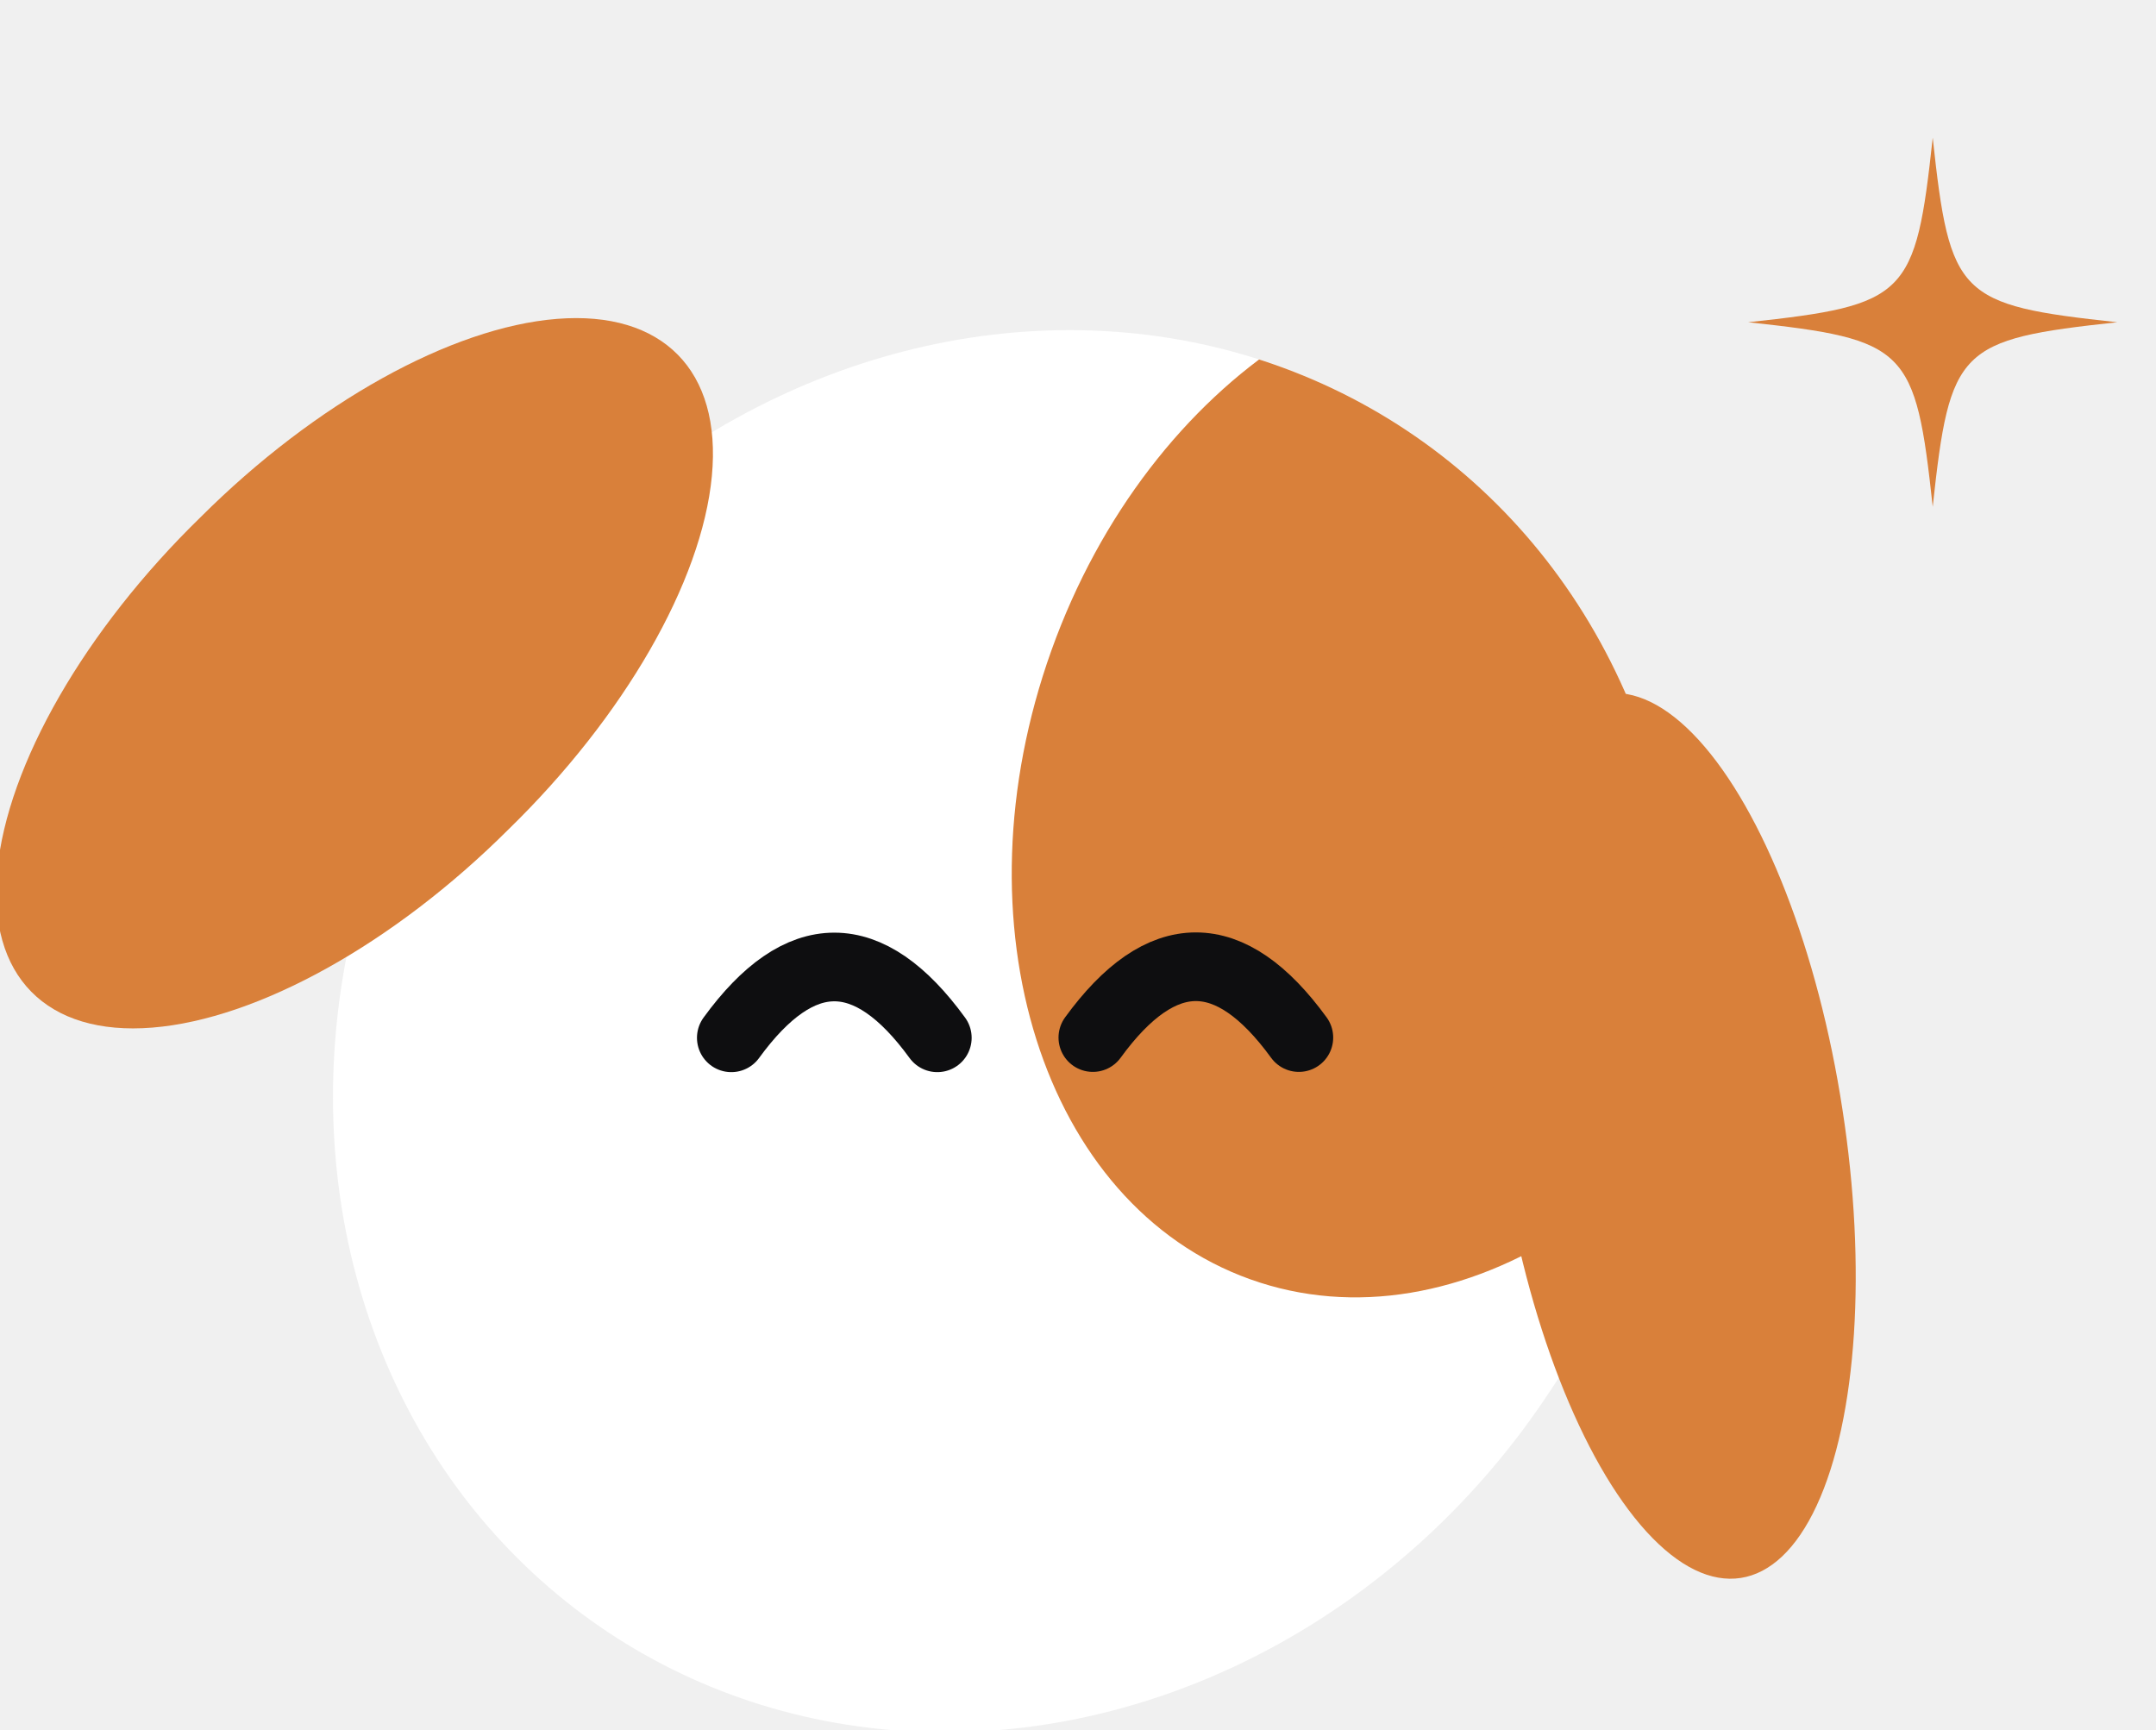
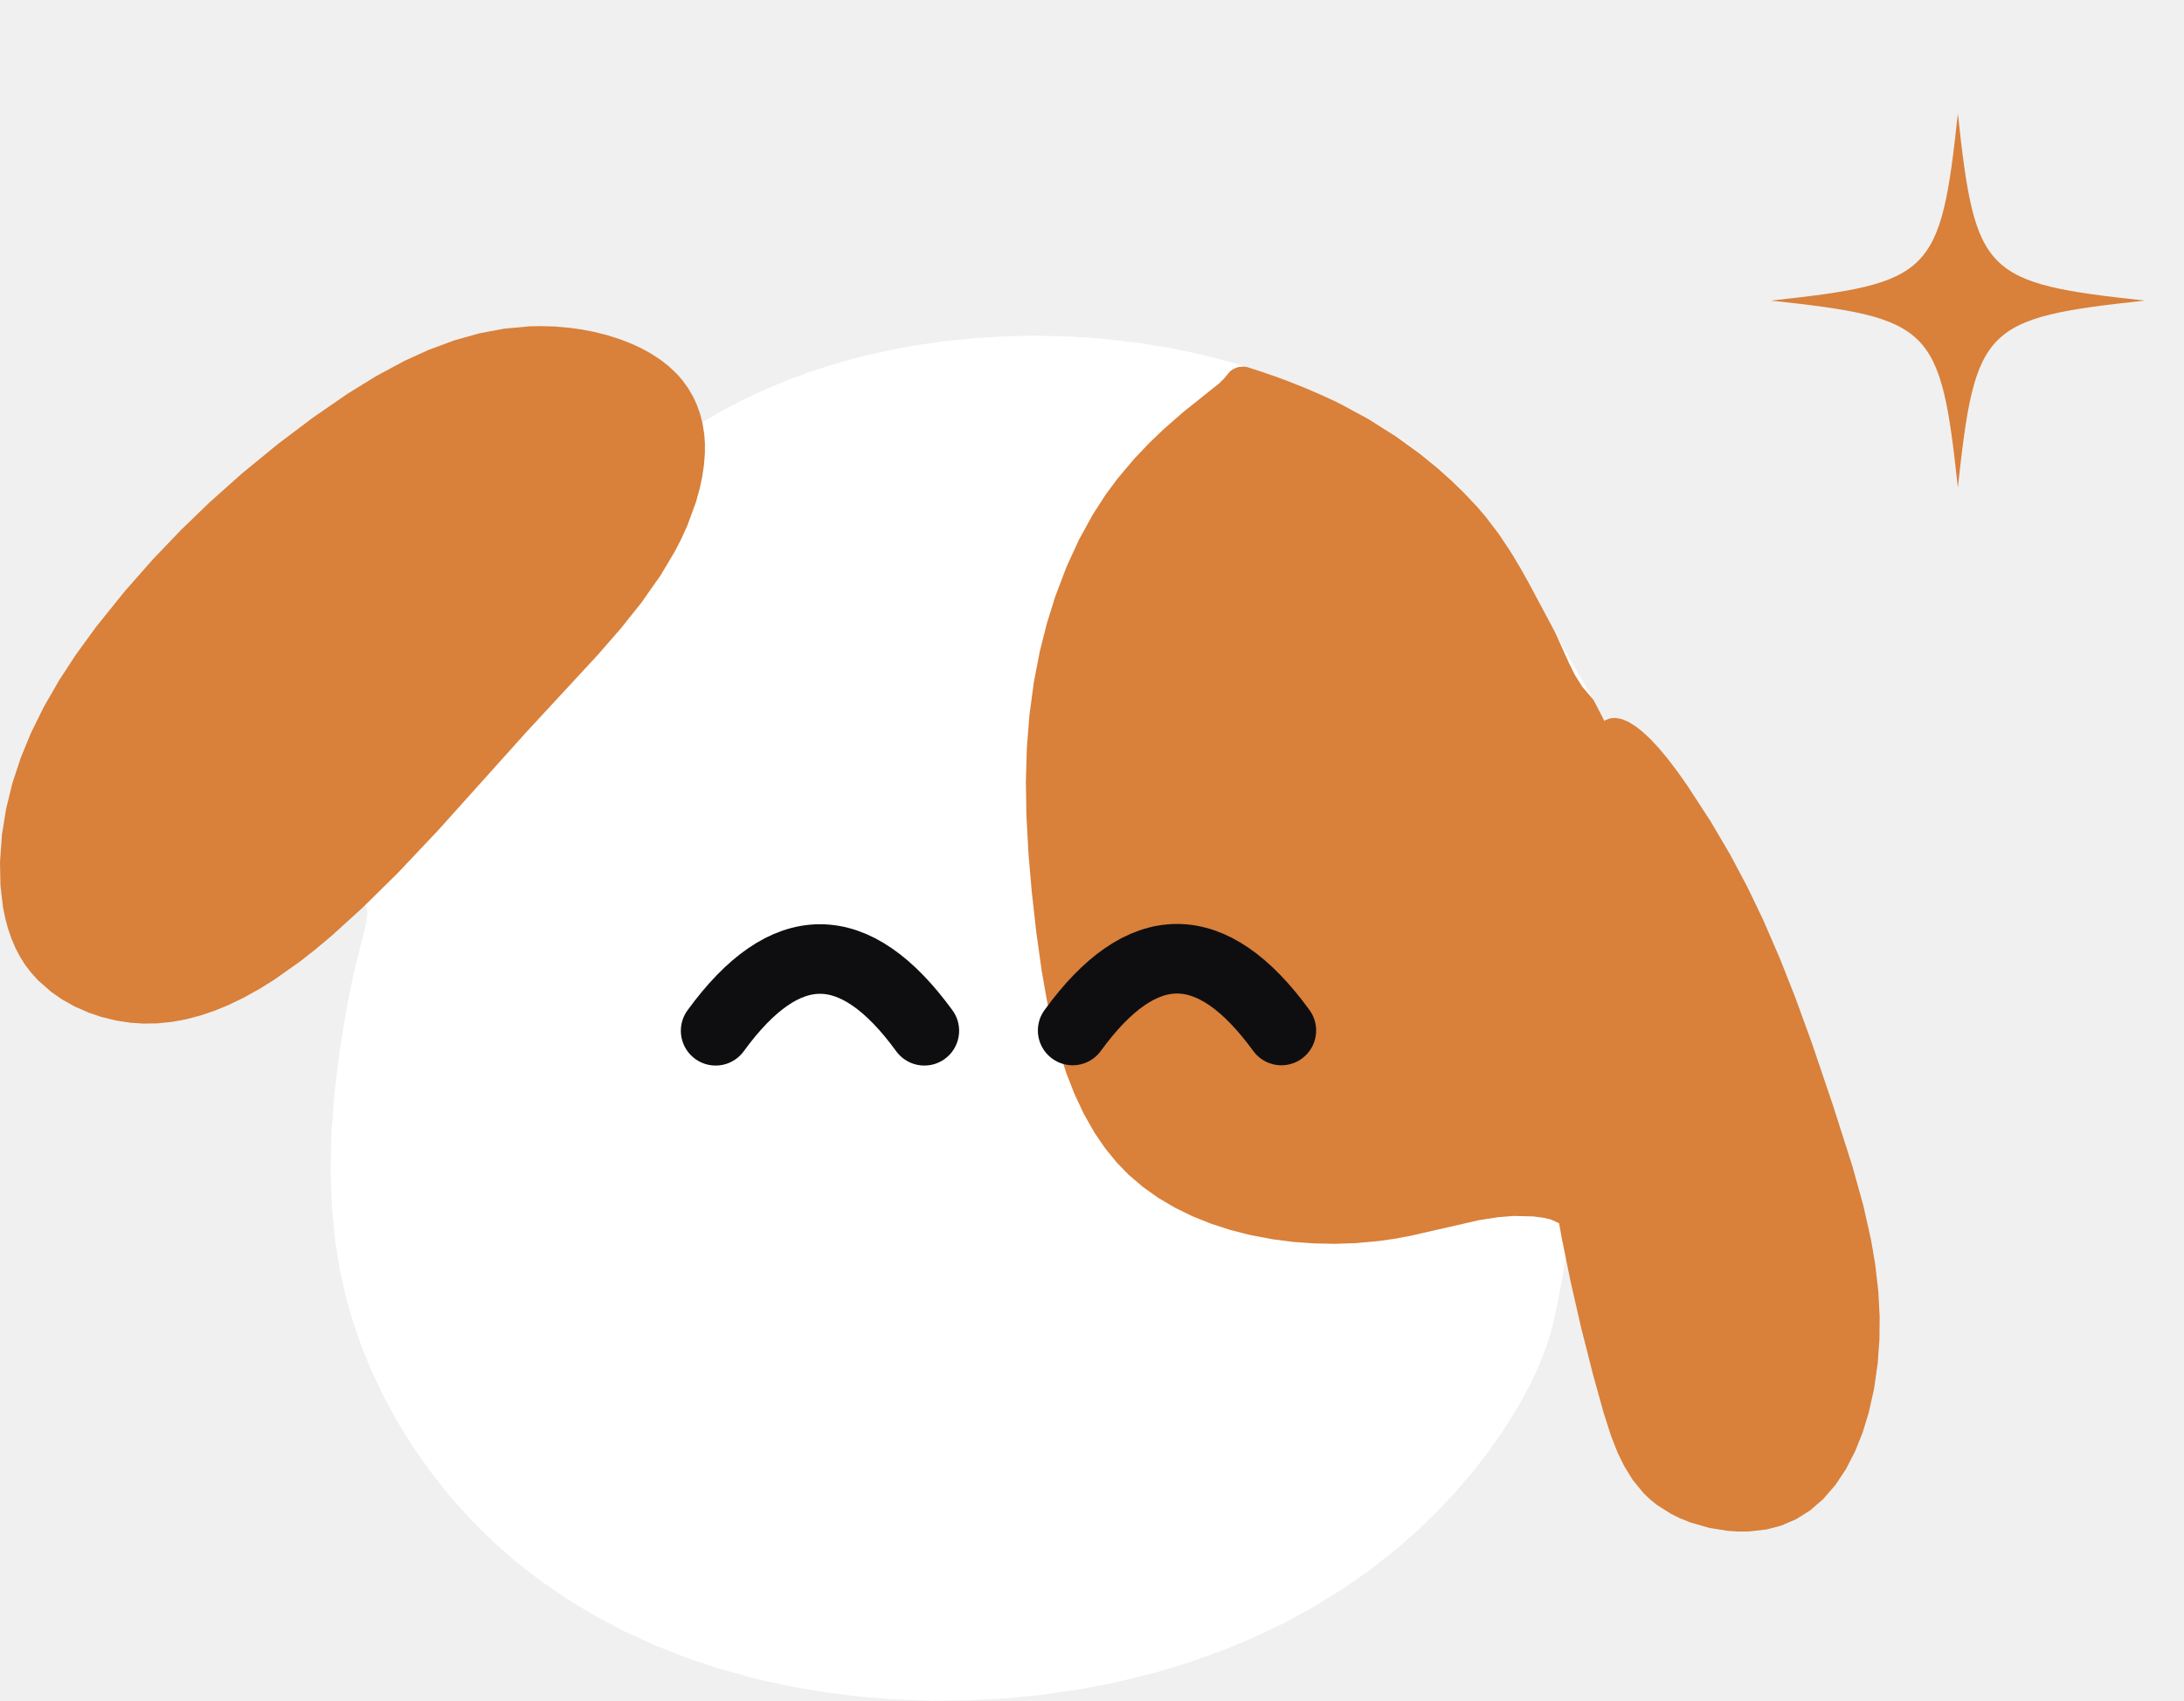
- <svg xmlns="http://www.w3.org/2000/svg" viewBox="-0.65 -150.16 1004.70 806.10">
+ <svg xmlns="http://www.w3.org/2000/svg" viewBox="-0.61 -138.26 1004.63 782.27">
  <defs>
    <clipPath id="s">
-       <path d="M721.53 498.31A303.51 334.82 33.59 1 1 215.89 162.46A303.51 334.82 33.59 1 1 721.53 498.31Z" />
+       <path d="M460.43 16.49L447.70 17.28L433.75 18.70L421.15 20.49L409.90 22.53L396.30 25.58L385.30 28.54L372.07 32.74L361.43 36.66L349.83 41.54L339.62 46.41L330.73 51.12L319.88 57.50L310.35 63.68L300.02 70.99L289.96 78.74L280.16 86.89L268.73 97.14L258.56 106.94L248.68 117.07L235.65 131.33L223.98 145.04L216.00 155.08L206.13 168.46L199.00 179.01L192.95 188.71L186.70 199.73L181.51 209.87L176.78 220.23L170.82 235.59L163.78 257.01L157.56 273.97L156.45 278.36L156.55 279.74L156.81 280.17L157.76 280.49L159.94 280.05L165.00 278.26L166.83 278.21L167.64 278.68L168.16 279.50L168.46 282.08L167.52 287.76L162.04 309.57L158.77 325.89L155.65 344.93L153.28 364.09L151.84 383.30L151.47 399.94L152.12 417.78L153.64 432.96L155.65 445.51L158.40 457.94L161.52 469.00L165.71 481.13L170.60 493.03L175.59 503.52L181.74 514.89L188.50 525.92L196.60 537.60L206.16 549.75L216.44 561.20L226.43 571.03L236.92 580.20L247.89 588.72L260.35 597.28L273.30 605.08L286.69 612.13L300.48 618.45L314.63 624.05L329.10 628.93L346.33 633.74L361.34 637.11L377.82 640.00L393.17 641.97L409.92 643.36L428.03 644.01L446.15 643.80L462.92 642.85L478.33 641.33L496.15 638.76L512.51 635.60L531.10 631.01L545.73 626.60L562.45 620.62L576.46 614.76L590.13 608.22L603.43 600.99L617.38 592.36L628.79 584.42L641.76 574.25L651.34 565.85L660.55 556.94L668.50 548.49L676.95 538.60L683.41 530.32L691.01 519.54L697.93 508.41L703.44 498.18L706.16 492.44L709.05 485.54L711.52 478.63L713.23 472.87L716.22 459.63L720.45 435.85L721.29 432.41L722.18 429.96L722.78 428.99L723.36 428.60L723.92 428.83L724.44 429.69L725.28 433.46L726.73 444.06L727.57 446.23L728.31 446.45L729.17 445.77L730.13 444.37L732.74 439.03L737.79 426.93L742.33 414.63L747.75 397.32L752.36 378.72L755.86 359.99L758.51 339.77L759.86 323.17L760.44 306.48L760.17 289.76L759.24 275.66L757.44 260.37L754.78 245.23L751.53 231.52L747.47 218.04L744.91 210.80L741.63 202.54L735.34 189.08L731.92 182.77L718.74 160.08L700.56 126.04L694.54 115.92L688.77 107.28L682.55 99.11L675.90 91.39L667.01 82.38L657.55 74.04L646.54 65.62L634.96 57.96L621.78 50.43L610.41 44.79L596.41 38.74L582.10 33.44L568.76 29.22L552.77 25.00L539.08 22.08L522.75 19.39L505.03 17.40L489.76 16.44L474.46 16.16Z" />
    </clipPath>
  </defs>
-   <path fill="#FFFFFF" d="M721.53 498.31A303.51 334.82 33.59 1 1 215.89 162.46A303.51 334.82 33.59 1 1 721.53 498.31Z" />
-   <path fill="#D9803A" clip-path="url(#s)" d="M839.48 278.25A185.96 244.67 19.68 1 1 489.29 152.98A185.96 244.67 19.68 1 1 839.48 278.25Z" />
-   <path fill="#D9803A" d="M699.66 391.35A80.08 207.95 171.24 1 1 857.95 366.95A80.08 207.95 171.24 1 1 699.66 391.35Z" />
-   <path fill="#D9803A" d="M236.29 236.35A102.18 208.97 45.42 1 1 92.87 90.79A102.18 208.97 45.42 1 1 236.29 236.35Z" />
-   <path d="M340.14 333.45 Q388.14 267.45 436.14 333.45" fill="none" stroke="#0E0E10" stroke-width="32" stroke-linecap="round" />
-   <path d="M508.62 333.34 Q556.62 267.34 604.62 333.34" fill="none" stroke="#0E0E10" stroke-width="32" stroke-linecap="round" />
+   <path fill="#FFFFFF" d="M460.43 16.49L447.70 17.28L433.75 18.70L421.15 20.49L409.90 22.53L396.30 25.58L385.30 28.54L372.07 32.74L361.43 36.66L349.83 41.54L339.62 46.41L330.73 51.12L319.88 57.50L310.35 63.68L300.02 70.99L289.96 78.74L280.16 86.89L268.73 97.14L258.56 106.94L248.68 117.07L235.65 131.33L223.98 145.04L216.00 155.08L206.13 168.46L199.00 179.01L192.95 188.71L186.70 199.73L181.51 209.87L176.78 220.23L170.82 235.59L163.78 257.01L157.56 273.97L156.45 278.36L156.55 279.74L156.81 280.17L157.76 280.49L159.94 280.05L165.00 278.26L166.83 278.21L167.64 278.68L168.16 279.50L168.46 282.08L167.52 287.76L162.04 309.57L158.77 325.89L155.65 344.93L153.28 364.09L151.84 383.30L151.47 399.94L152.12 417.78L153.64 432.96L155.65 445.51L158.40 457.94L161.52 469.00L165.71 481.13L170.60 493.03L175.59 503.52L181.74 514.89L188.50 525.92L196.60 537.60L206.16 549.75L216.44 561.20L226.43 571.03L236.92 580.20L247.89 588.72L260.35 597.28L273.30 605.08L286.69 612.13L300.48 618.45L314.63 624.05L329.10 628.93L346.33 633.74L361.34 637.11L377.82 640.00L393.17 641.97L409.92 643.36L428.03 644.01L446.15 643.80L462.92 642.85L478.33 641.33L496.15 638.76L512.51 635.60L531.10 631.01L545.73 626.60L562.45 620.62L576.46 614.76L590.13 608.22L603.43 600.99L617.38 592.36L628.79 584.42L641.76 574.25L651.34 565.85L660.55 556.94L668.50 548.49L676.95 538.60L683.41 530.32L691.01 519.54L697.93 508.41L703.44 498.18L706.16 492.44L709.05 485.54L711.52 478.63L713.23 472.87L716.22 459.63L720.45 435.85L721.29 432.41L722.18 429.96L722.78 428.99L723.36 428.60L723.92 428.83L724.44 429.69L725.28 433.46L726.73 444.06L727.57 446.23L728.31 446.45L729.17 445.77L730.13 444.37L732.74 439.03L737.79 426.93L742.33 414.63L747.75 397.32L752.36 378.72L755.86 359.99L758.51 339.77L759.86 323.17L760.44 306.48L760.17 289.76L759.24 275.66L757.44 260.37L754.78 245.23L751.53 231.52L747.47 218.04L744.91 210.80L741.63 202.54L735.34 189.08L731.92 182.77L718.74 160.08L700.56 126.04L694.54 115.92L688.77 107.28L682.55 99.11L675.90 91.39L667.01 82.38L657.55 74.04L646.54 65.62L634.96 57.96L621.78 50.43L610.41 44.79L596.41 38.74L582.10 33.44L568.76 29.22L552.77 25.00L539.08 22.08L522.75 19.39L505.03 17.40L489.76 16.44L474.46 16.16Z" />
+   <path fill="#D9803A" clip-path="url(#s)" d="M471.29 221.12L471.52 236.61L472.51 254.81L474.00 271.94L476.09 290.63L478.56 308.27L480.93 321.71L483.21 332.31L486.60 345.17L489.81 355.11L493.60 364.85L497.98 374.17L502.84 382.71L507.78 389.95L513.16 396.54L518.45 401.98L525.03 407.63L532.12 412.68L539.84 417.23L547.88 421.16L556.35 424.56L565.31 427.47L574.32 429.77L584.96 431.79L594.46 433.00L604.05 433.68L613.66 433.85L623.23 433.52L633.66 432.57L640.64 431.58L648.12 430.20L679.82 422.95L688.39 421.62L695.70 421.04L704.66 421.25L709.51 421.89L712.94 422.73L716.55 424.37L719.24 426.69L720.95 427.80L723.58 428.83L726.57 430.51L728.46 431.05L730.86 431.14L733.19 430.59L735.30 429.44L737.03 427.78L738.17 425.92L739.18 423.34L744.39 408.47L748.40 394.97L751.23 383.76L753.87 371.33L756.26 357.44L757.79 346.17L759.12 333.43L759.86 323.18L760.38 310.41L760.38 296.17L759.91 284.61L758.88 271.88L757.44 260.35L755.58 249.25L753.42 239.06L750.57 228.04L746.74 215.89L742.67 205.05L738.07 194.59L732.41 183.68L727.26 177.67L723.87 172.28L721.05 166.58L714.78 152.71L704.47 133.13L697.33 120.47L693.17 113.78L688.76 107.26L683.38 100.13L678.90 94.88L673.00 88.61L667.02 82.77L660.41 76.87L652.47 70.42L641.56 62.51L628.67 54.39L615.13 47.06L603.65 41.75L588.18 35.59L573.25 30.59L571.48 30.33L569.02 30.57L566.93 31.35L565.25 32.48L562.37 35.94L560.19 38.09L543.72 51.25L534.68 59.15L528.03 65.52L520.84 73.10L513.40 81.96L507.94 89.33L502.07 98.42L495.70 110.02L490.06 122.28L484.83 136.03L480.90 148.64L477.69 161.38L474.98 175.37L472.93 190.57L471.73 205.77Z" />
+   <path fill="#D9803A" d="M740.06 192.17L737.75 193.03L735.24 194.77L732.88 197.20L730.36 200.61L727.74 205.05L724.79 210.99L719.48 223.74L714.85 237.48L712.70 245.09L710.50 254.22L707.75 269.08L705.91 284.43L704.92 299.93L704.66 315.08L705.08 332.00L706.11 348.45L708.03 368.19L710.40 386.76L713.71 408.37L717.70 430.76L721.90 451.40L726.73 472.55L732.12 493.79L737.02 511.46L740.41 522.06L743.42 529.73L746.49 536.04L750.40 542.40L755.44 548.56L758.12 551.16L761.49 553.90L768.05 558.07L772.12 560.08L776.91 562.01L785.82 564.57L794.39 565.91L798.96 566.20L804.02 566.16L812.15 565.21L818.72 563.48L825.67 560.49L831.98 556.52L838.01 551.31L843.66 544.80L848.55 537.44L852.72 529.34L856.19 520.67L858.99 511.55L861.46 500.44L863.09 489.14L863.92 477.87L864.02 467.33L863.42 455.85L861.93 442.93L860.01 431.77L856.45 416.00L851.52 398.29L842.58 370.26L832.71 341.13L825.19 320.49L818.16 302.69L810.39 284.76L803.17 269.72L795.12 254.58L786.27 239.56L775.78 223.43L771.09 216.75L766.18 210.30L762.16 205.53L758.39 201.52L754.93 198.31L751.84 195.87L748.40 193.74L745.40 192.49L742.50 191.96Z" />
+   <path fill="#D9803A" d="M254.75 11.94L248.47 11.74L242.87 11.85L231.27 12.92L219.94 15.05L208.29 18.32L196.36 22.76L185.27 27.82L172.31 34.80L159.19 42.90L143.43 53.77L127.25 65.96L110.73 79.49L95.77 92.83L82.68 105.48L69.66 119.09L56.76 133.73L43.67 149.98L34.26 162.91L26.54 174.74L19.51 186.96L13.57 199.02L8.93 210.32L5.10 221.95L2.17 233.91L0.30 245.61L-0.61 258.24L-0.40 269.01L0.76 278.95L1.87 284.38L3.14 289.07L4.71 293.60L6.58 297.96L8.78 302.11L10.97 305.55L13.79 309.25L16.93 312.70L23.10 318.10L27.97 321.46L33.67 324.66L40.25 327.55L45.93 329.47L52.92 331.18L59.41 332.16L65.31 332.56L71.76 332.46L78.74 331.74L85.08 330.56L91.93 328.74L98.14 326.62L104.28 324.10L111.44 320.66L119.03 316.44L125.42 312.45L137.39 304.00L144.46 298.45L151.86 292.24L166.03 279.38L182.34 263.32L200.87 243.72L241.41 198.59L274.07 163.29L284.90 150.88L294.33 139.08L303.26 126.38L309.84 115.34L312.62 109.95L315.62 103.36L319.54 92.64L321.30 86.26L322.42 80.96L323.21 75.63L323.62 70.32L323.64 65.64L323.36 61.60L322.56 56.51L321.43 52.12L319.91 47.87L318.26 44.30L316.01 40.42L313.38 36.75L310.77 33.76L307.01 30.20L303.33 27.31L298.84 24.37L294.03 21.75L290.10 19.93L284.84 17.87L278.77 15.93L272.54 14.37L266.84 13.28L261.75 12.56Z" />
+   <path d="M328.58 335.86 Q376.58 269.86 424.58 335.86" fill="none" stroke="#0E0E10" stroke-width="32" stroke-linecap="round" />
+   <path d="M492.81 335.73 Q540.81 269.73 588.81 335.73" fill="none" stroke="#0E0E10" stroke-width="32" stroke-linecap="round" />
  <path fill="#D9803A" d="M900 -86C908 -12 912 -8 986 0C912 8 908 12 900 86C892 12 888 8 814 0C888 -8 892 -12 900 -86Z" />
</svg>
